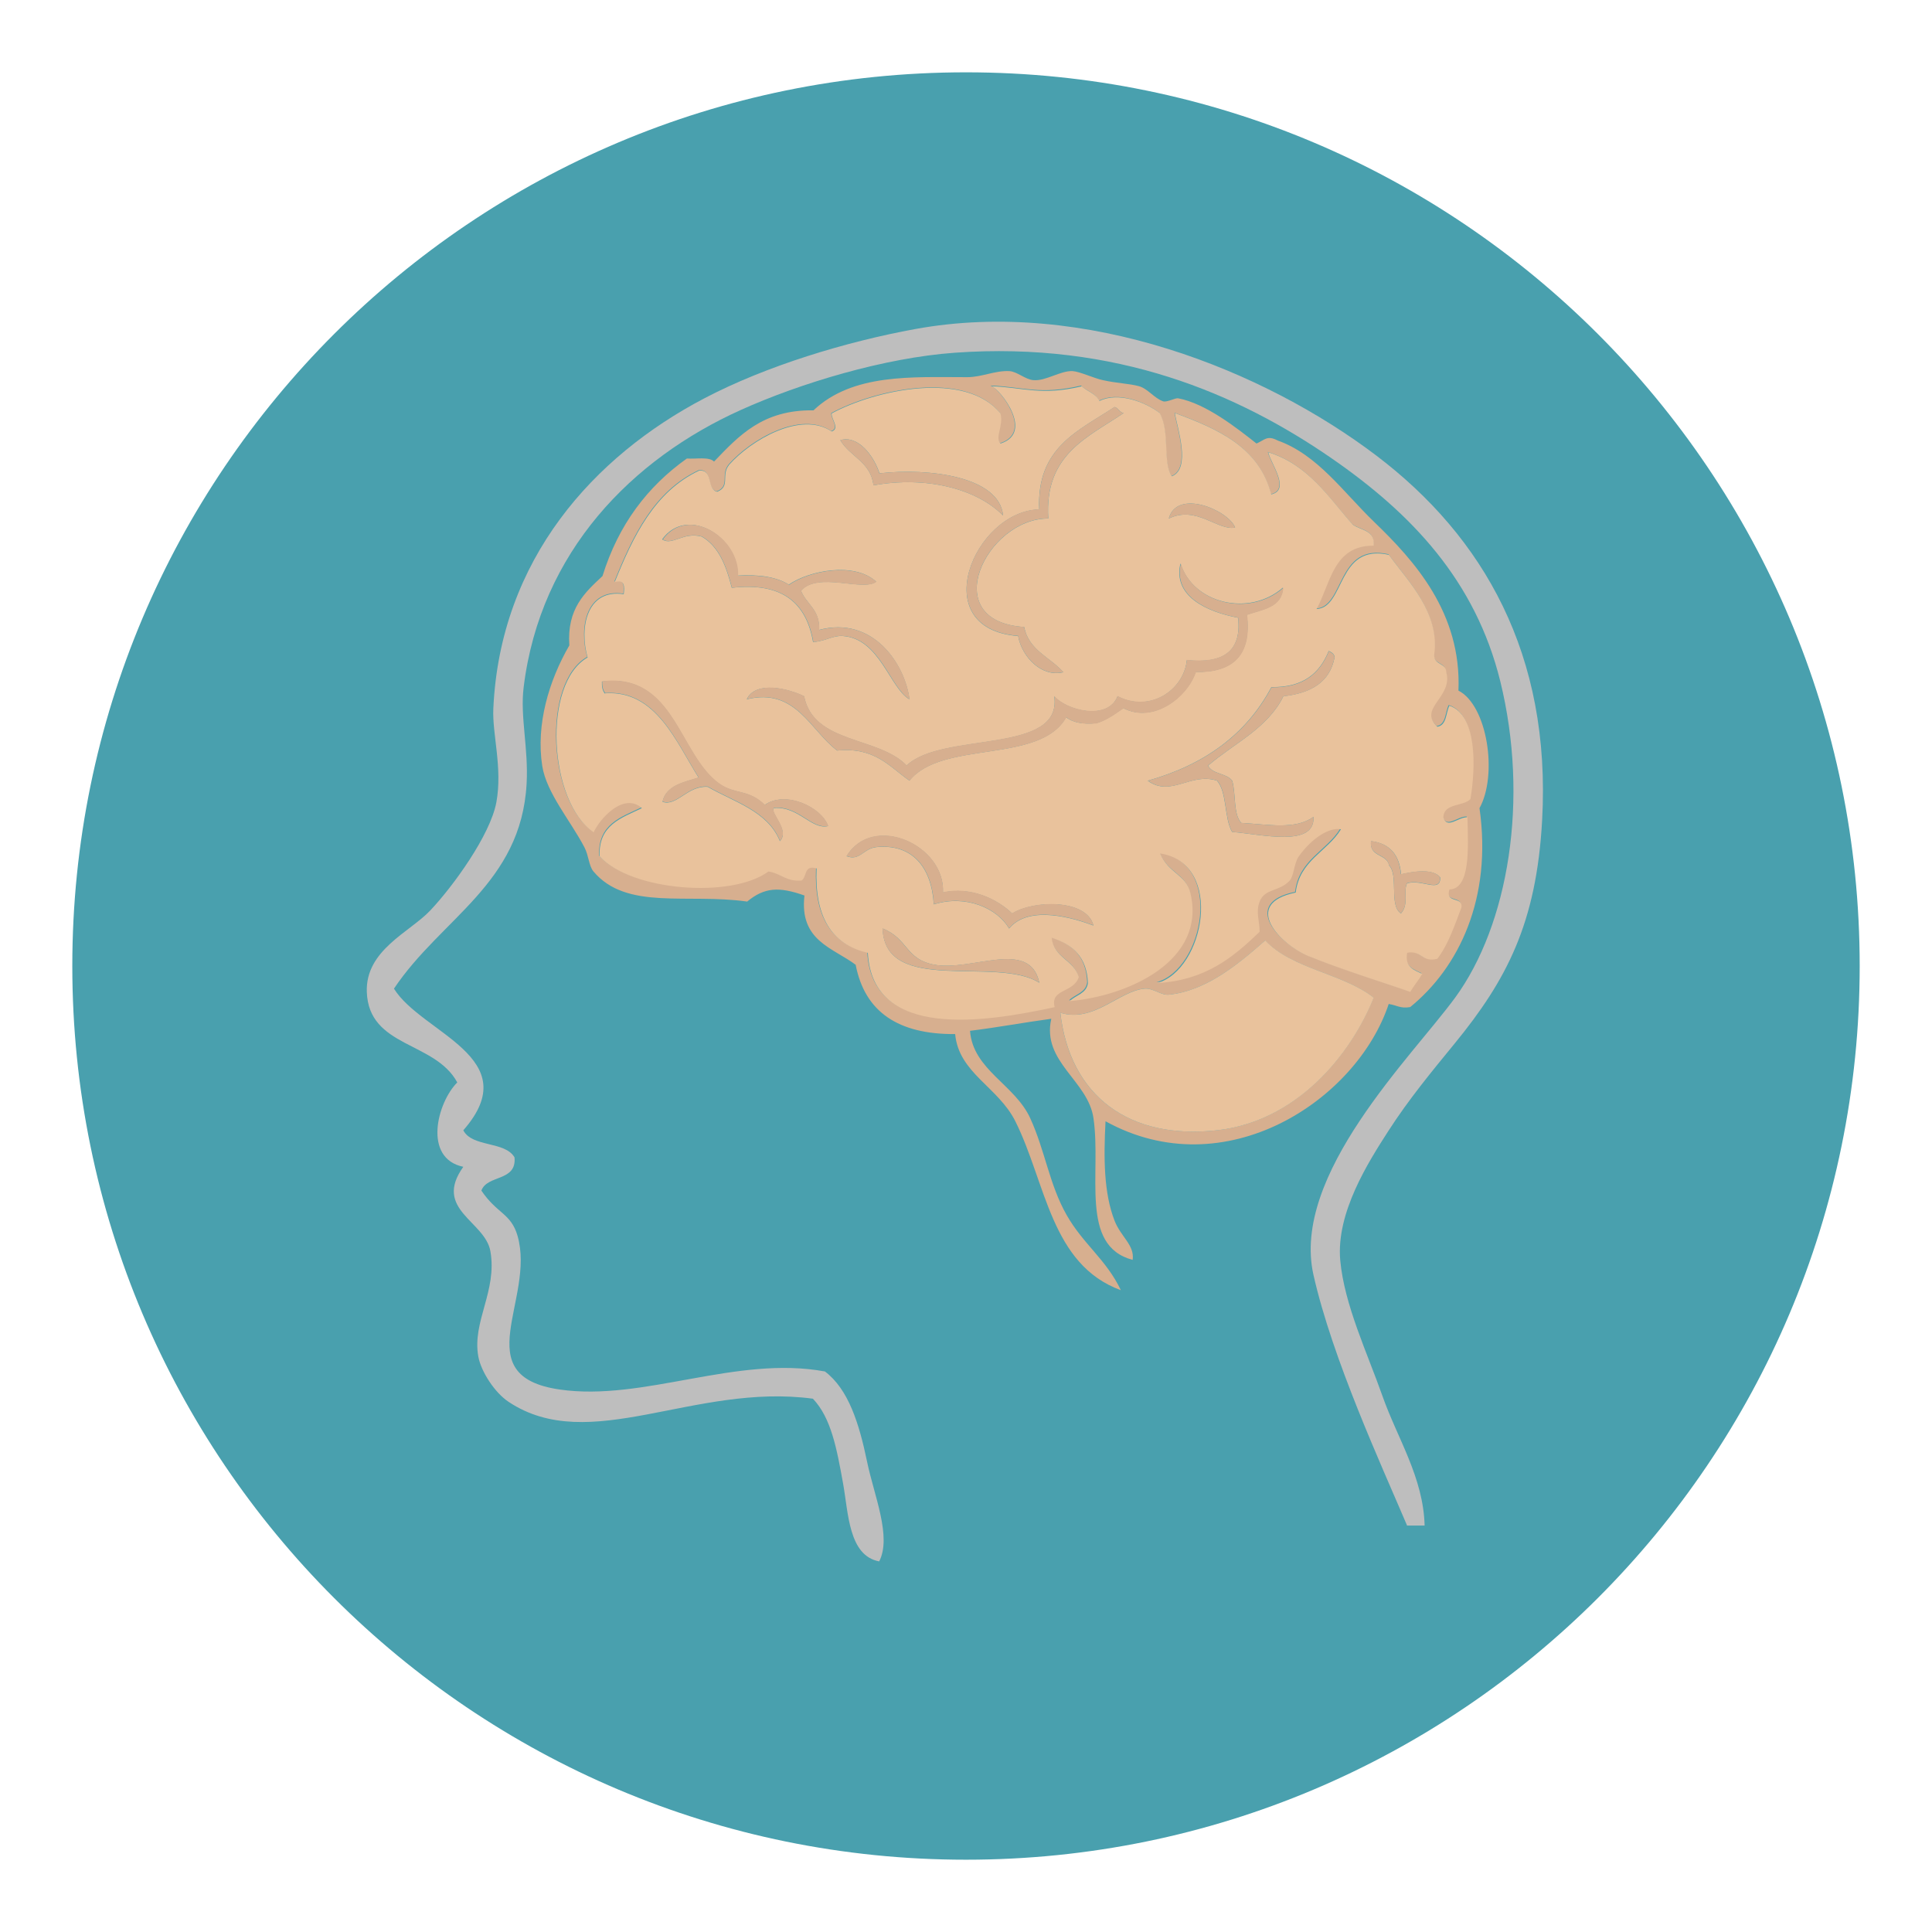
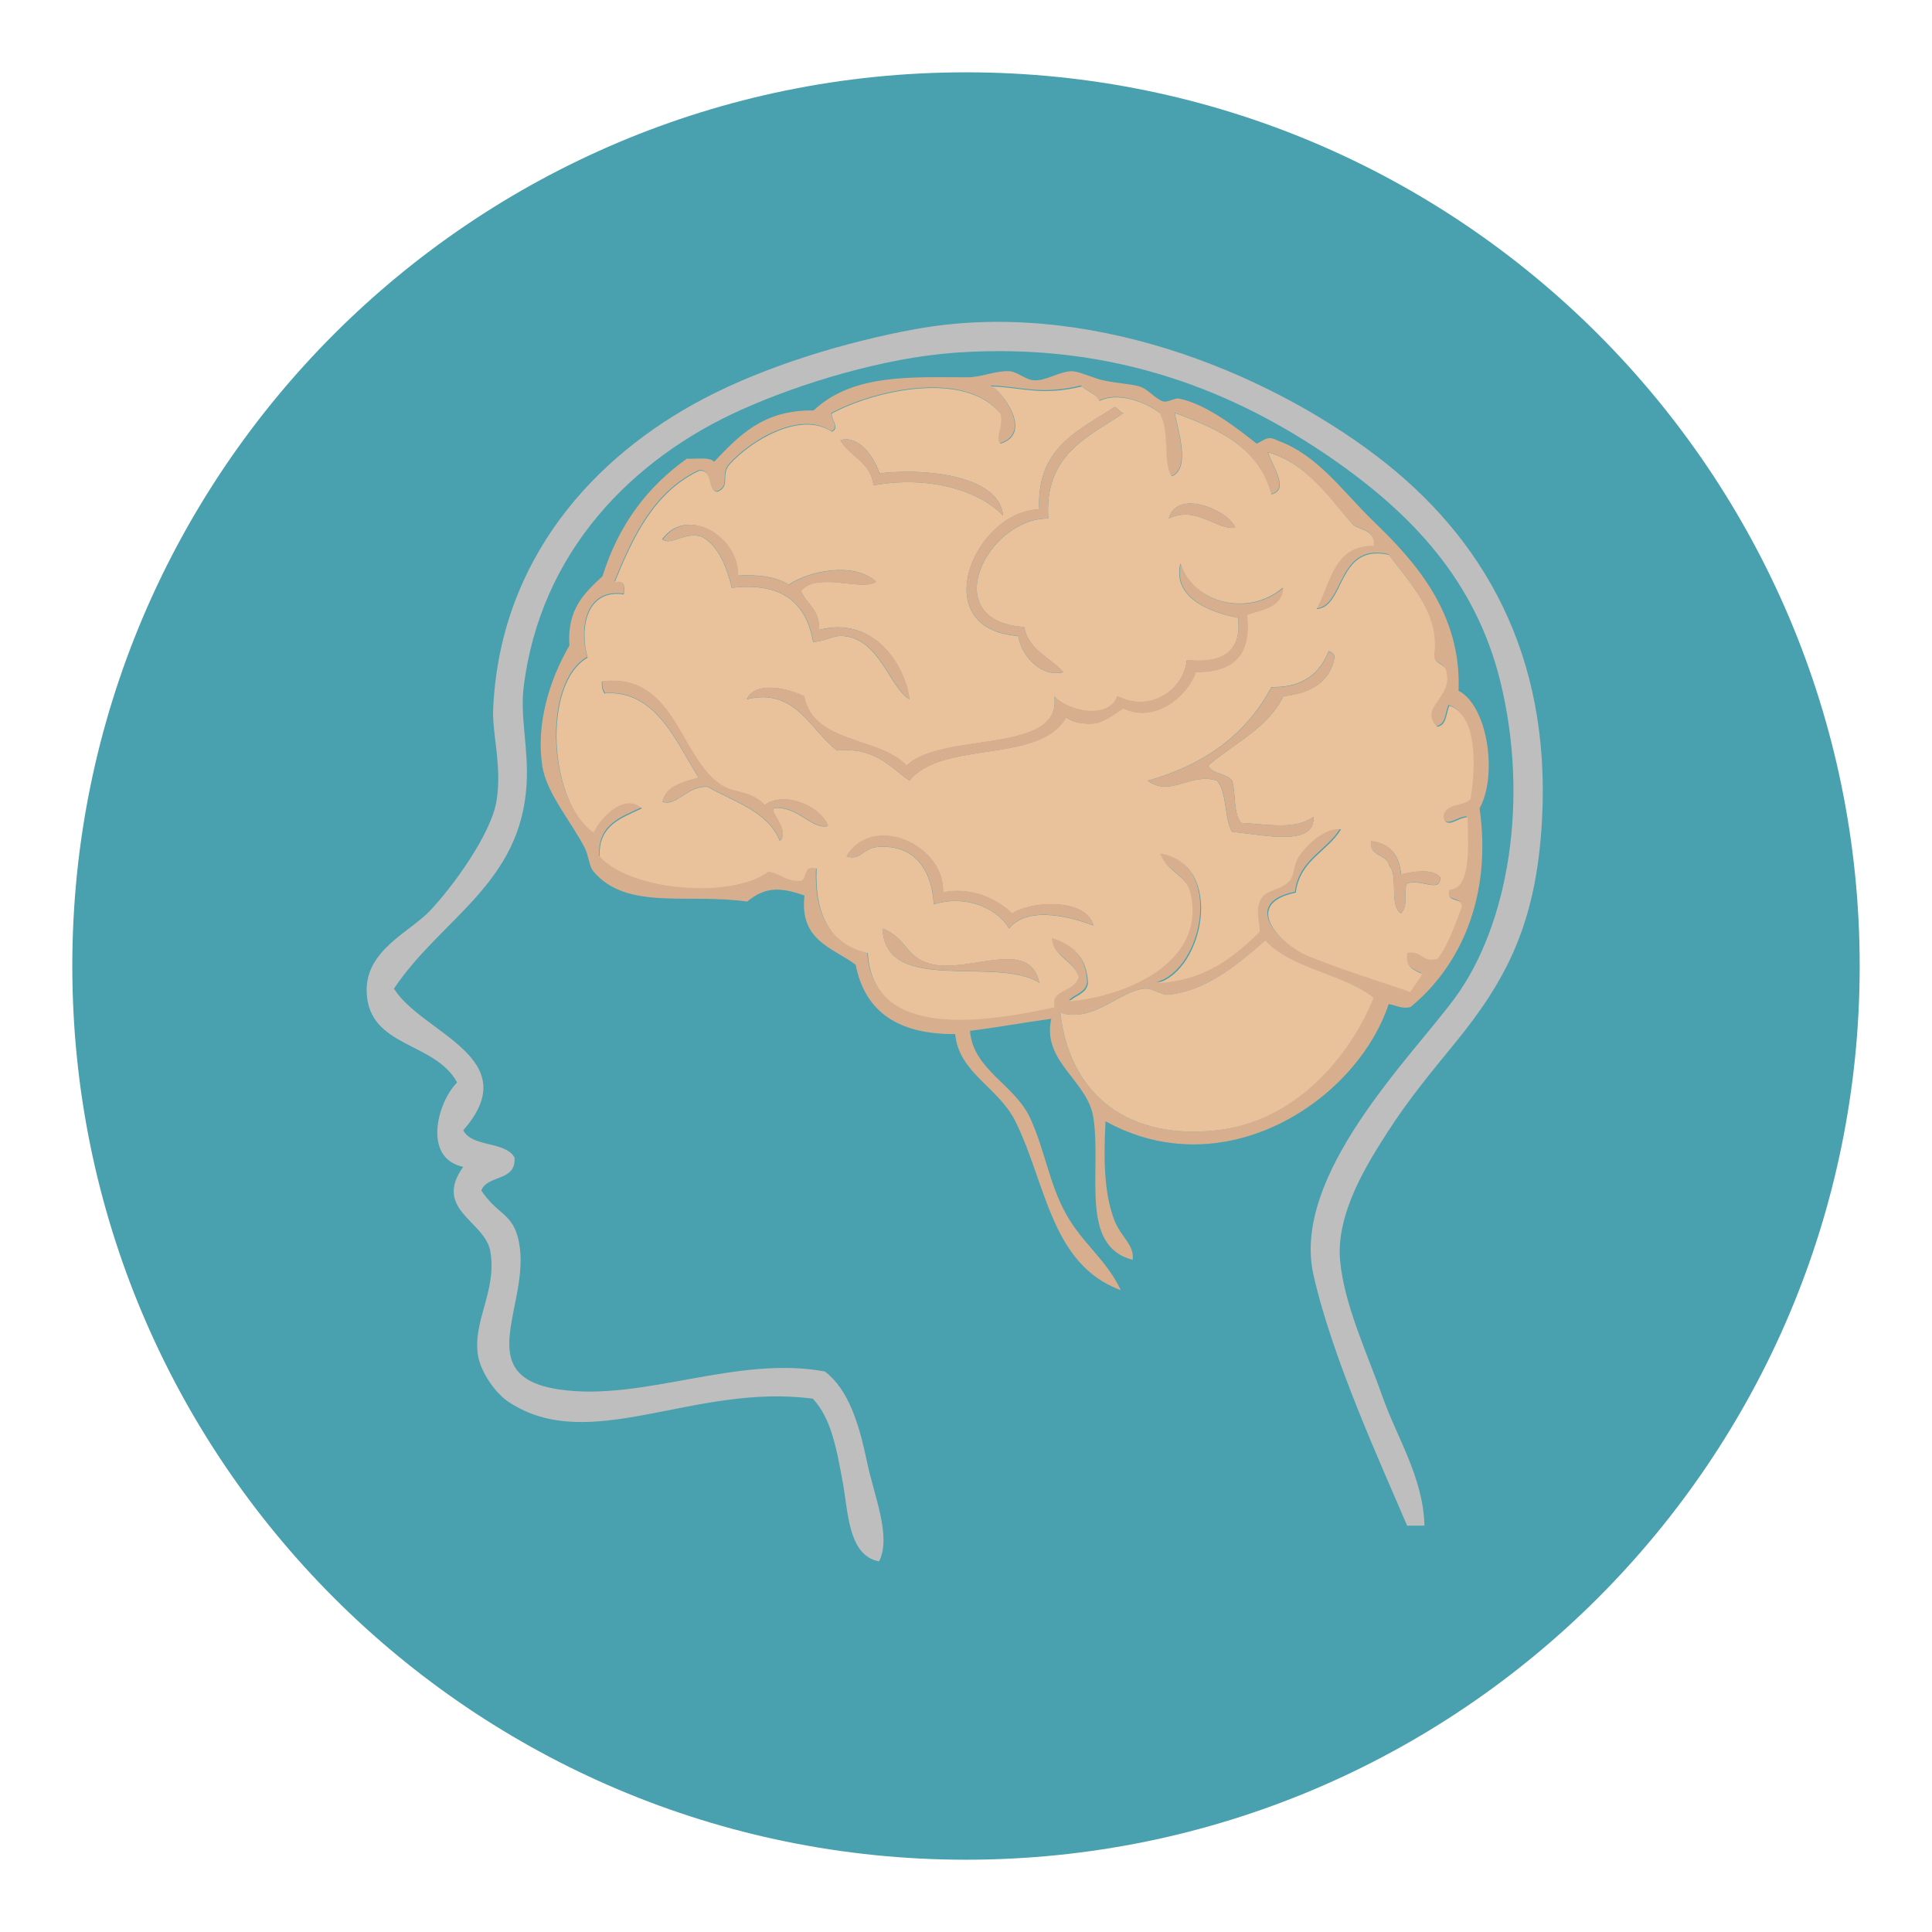
<svg xmlns="http://www.w3.org/2000/svg" width="136.914" height="136.914" viewBox="0 0 136.914 136.914">
  <circle fill="#49A0AE" cx="68.457" cy="68.458" r="63.333" />
-   <path fill-rule="evenodd" clip-rule="evenodd" fill="#D7AF8F" d="M98.42 71.13c-2.27 6.866-11.612 13.007-20.075 8.33-.137 2.603-.127 5.075.64 7.047.446 1.146 1.432 1.732 1.282 2.776-3.787-1-2.204-6.103-2.776-10.038-.38-2.673-3.68-3.99-2.99-7.048-1.94.26-3.8.612-5.76.854.21 2.77 3.19 3.81 4.27 6.2 1.05 2.29 1.35 4.69 2.57 6.84 1.17 2.07 2.82 3.17 3.85 5.34-4.963-1.81-5.3-7.6-7.472-11.96-1.22-2.45-4.014-3.42-4.27-6.19-4.017.03-6.407-1.56-7.05-4.91-1.626-1.22-4-1.693-3.63-4.91-1.793-.632-2.824-.59-4.06.43-4.265-.602-8.546.65-10.892-2.134-.33-.393-.33-1.115-.64-1.71-.984-1.885-2.69-3.852-2.99-5.766-.453-2.914.457-6.02 1.92-8.544-.18-2.603 1.1-3.745 2.35-4.914 1.13-3.644 3.19-6.35 5.98-8.33.67.047 1.57-.142 1.926.216 1.744-1.81 3.43-3.683 7.047-3.63 2.78-2.63 7.004-2.35 10.89-2.35 1.042 0 1.97-.48 2.99-.43.55.03 1.134.6 1.704.64.877.08 1.905-.68 2.78-.64.5.03 1.52.51 2.137.64 1.036.23 1.878.24 2.565.43.636.18 1.085.857 1.71 1.07.26.09.857-.252 1.068-.212 1.97.368 4.2 2.14 5.55 3.204.59-.255.75-.606 1.498-.215 2.838 1.012 4.643 3.654 6.833 5.765 2.842 2.74 6.21 6.437 5.98 11.96 2.05 1.046 2.8 5.963 1.492 8.33.915 6.42-1.484 11.313-4.91 14.096-.69.126-.99-.143-1.494-.21zM70.23 27.347c.584.183 3.068 3.29.64 4.058-.423-.484.228-1.193 0-2.136-2.49-3.07-8.872-1.67-11.96 0-.06.37.602 1.06 0 1.28-2.188-1.48-5.72.61-7.262 2.35-.62.74.12 1.53-.854 1.92-.756-.17-.253-1.6-1.28-1.5-3.144 1.48-4.652 4.6-5.98 7.9.713-.22.7.29.64.85-2.618-.39-3.163 2.36-2.562 4.48-3.235 1.84-2.76 10.24.427 12.384.47-1.03 2.16-2.847 3.41-1.71-1.45.692-3.09 1.18-2.99 3.42 2.22 2.45 9.36 3.002 11.96 1.065.86.13 1.25.734 2.35.64.39-.25.14-1.135 1.06-.855-.15 3.357 1.01 5.39 3.63 5.98.32 6.17 8.31 4.925 13.24 3.845-.34-1.31 1.35-.99 1.71-2.133-.35-1.22-1.778-1.36-1.928-2.776 1.46.46 2.5 1.346 2.563 3.2-.097.76-.866.846-1.283 1.28 4.08-.344 9.72-2.82 8.547-7.684-.315-1.3-1.56-1.38-2.138-2.78 4.57.705 3.15 8.267-.218 9.184 3.44-.186 5.41-1.85 7.26-3.63.016-.73-.29-1.365 0-2.134.36-.954 1.4-.7 2.14-1.497.292-.318.31-1.247.64-1.71.93-1.304 2.17-2.08 2.99-1.92-.97 1.596-2.93 2.195-3.205 4.485-3.934.813-1.027 3.71.854 4.484 2.535 1.04 5.624 1.963 7.26 2.56.26-.45.59-.83.85-1.28-.57-.286-1.25-.46-1.07-1.5 1.048-.19 1.006.706 2.138.428.776-1.004 1.216-2.343 1.71-3.63.127-.84-1.17-.25-.854-1.28 1.493-.04 1.34-2.896 1.28-5.125-.65-.024-1.457.886-1.71 0 .05-1.018 1.39-.747 1.923-1.28.384-2.294.47-5.98-1.493-6.62-.264.52-.18 1.384-.855 1.492-1.393-1.327 1.11-2.065.644-3.847-.01-.7-.91-.51-.85-1.28.402-2.98-1.83-5.134-3.207-7.05-3.697-.83-3.09 3.73-5.13 3.85 1.01-1.84 1.18-4.51 4.057-4.484.11-1.11-.92-1.073-1.495-1.493-1.724-1.973-3.16-4.24-5.98-5.12.157.78 1.62 2.66.216 2.99-.85-3.35-3.77-4.634-6.833-5.768.167 1.034 1.178 3.94-.214 4.483-.667-1-.107-3.13-.86-4.488-1.06-.81-2.97-1.503-4.27-.854-.244-.535-.893-.67-1.28-1.066-2.912.687-4.08.09-6.412-.003zm19.434 39.298c-1.905 1.68-4.18 3.577-6.835 3.844-.55.05-1.13-.48-1.71-.43-1.83.15-3.6 2.44-5.98 1.71.67 5.89 4.87 9.02 11.1 8.33 5.58-.63 9.44-5.25 11.1-9.4-2.19-1.73-5.81-2.03-7.69-4.06z" />
-   <path fill-rule="evenodd" clip-rule="evenodd" fill="#E9C29C" d="M76.636 27.347c.387.396 1.035.53 1.28 1.067 1.303-.648 3.212.043 4.272.854.752 1.354.19 3.487.854 4.485 1.392-.544.38-3.45.214-4.485 3.065 1.134 5.982 2.418 6.834 5.768 1.402-.33-.06-2.21-.214-2.99 2.82.88 4.255 3.148 5.98 5.125.576.42 1.607.39 1.495 1.5-2.87-.02-3.04 2.65-4.05 4.49 2.04-.11 1.43-4.67 5.13-3.84 1.38 1.91 3.61 4.07 3.21 7.05-.06.77.848.58.857 1.28.466 1.79-2.036 2.52-.642 3.85.677-.104.595-.972.858-1.49 1.96.644 1.876 4.33 1.49 6.62-.53.536-1.87.266-1.92 1.283.253.883 1.06-.027 1.71 0 .057 2.23.213 5.08-1.28 5.12-.32 1.03.98.445.853 1.28-.495 1.29-.935 2.628-1.71 3.634-1.13.278-1.09-.62-2.135-.43-.183 1.04.497 1.215 1.068 1.497-.26.45-.59.833-.854 1.28-1.634-.594-4.723-1.52-7.26-2.56-1.88-.77-4.786-3.67-.853-4.484.275-2.29 2.238-2.89 3.205-4.484-.82-.154-2.06.618-2.99 1.925-.33.46-.346 1.39-.64 1.71-.735.8-1.774.545-2.135 1.497-.29.77.015 1.405 0 2.137-1.85 1.78-3.82 3.44-7.26 3.63 3.36-.92 4.782-8.48.212-9.186.58 1.4 1.823 1.48 2.138 2.775 1.178 4.87-4.463 7.34-8.542 7.69.42-.44 1.19-.52 1.285-1.28-.068-1.86-1.108-2.745-2.567-3.207.15 1.42 1.576 1.558 1.922 2.78-.36 1.14-2.047.82-1.71 2.133-4.935 1.08-12.922 2.323-13.24-3.847-2.614-.59-3.78-2.623-3.63-5.98-.92-.28-.676.607-1.067.855-1.09.096-1.48-.51-2.35-.64-2.6 1.936-9.733 1.384-11.96-1.07-.1-2.235 1.55-2.724 2.99-3.416-1.253-1.14-2.94.677-3.416 1.71-3.187-2.146-3.66-10.55-.427-12.39-.6-2.123-.057-4.876 2.56-4.485.06-.56.074-1.07-.64-.855 1.33-3.3 2.838-6.415 5.98-7.9 1.03-.1.53 1.326 1.28 1.496.98-.39.24-1.177.86-1.923 1.543-1.732 5.073-3.825 7.26-2.35.605-.215-.06-.905 0-1.28 3.09-1.67 9.47-3.064 11.96 0 .23.94-.42 1.65 0 2.136 2.43-.77-.053-3.88-.64-4.06 2.34.09 3.51.69 6.416 0zm-2.99 8.757c-4.605.117-8.1 8.463-1.494 8.97.277 1.53 1.71 2.946 3.203 2.563-.935-1.06-2.45-1.538-2.777-3.203-6.25-.406-2.654-7.708 1.71-7.688-.29-4.56 2.802-5.742 5.34-7.476-.306-.05-.362-.352-.642-.427-2.524 1.677-5.548 2.852-5.34 7.26zM59.55 31.19c.678 1.175 2.168 1.536 2.35 3.205 3.745-.686 7.336.252 9.184 2.137-.27-2.777-5.27-3.384-8.757-2.99-.392-1.212-1.498-2.727-2.777-2.35zm23.28 5.555c1.962-.955 3.482.894 4.698.64-.475-1.224-4.113-2.782-4.7-.64zM46.947 38.24c.706.44 1.48-.568 2.777-.214 1.223.7 1.744 2.1 2.135 3.63 3.62-.42 5.29 1.115 5.76 3.846.98-.083 1.37-.485 2.13-.428 2.6.2 3.31 3.692 4.7 4.485-.32-2.49-2.58-5.94-6.41-4.92.08-1.44-.9-1.81-1.28-2.78 1.19-1.38 4.4.08 5.33-.64-1.535-1.41-4.72-.8-6.19.21-.874-.55-2.123-.73-3.63-.64.11-2.69-3.56-5.02-5.343-2.57zm40.793 5.552c.266 2.472-1.168 3.245-3.63 2.99-.227 2.18-2.668 3.744-4.912 2.563-.67 1.754-3.62 1.025-4.484 0 .595 4.172-7.94 2.48-10.465 4.912-1.99-2.075-6.6-1.52-7.27-4.912-1.02-.51-3.42-1.154-4.06.214 3.47-.86 4.52 2.23 6.41 3.63 2.68-.26 3.69 1.14 5.12 2.13 2.3-2.89 9.23-1.16 11.1-4.49.48.37 1.19.51 2.133.42.766-.23 1.322-.67 1.92-1.07 2.123 1.096 4.52-.764 5.125-2.56 2.594.033 3.976-1.15 3.63-4.06 1.11-.38 2.475-.514 2.562-1.92-2.396 2.102-6.388 1.13-7.264-1.71-.565 2.367 1.952 3.442 4.06 3.843zm2.35 4.914c-1.778 3.346-4.753 5.497-8.755 6.62 1.648 1.196 3.04-.618 4.912 0 .725.84.493 2.64 1.067 3.63 2.128.172 5.88 1.113 5.767-1.066-1.28.93-3.19.534-5.12.426-.58-.63-.36-2.062-.64-2.99-.39-.538-1.4-.447-1.71-1.067 1.84-1.59 4.21-2.63 5.34-4.92 1.92-.22 3.3-.97 3.63-2.78-.04-.24-.23-.34-.42-.43-.63 1.57-1.8 2.6-4.06 2.56zm-47.198.425c3.61-.23 5.037 3.49 6.62 5.98-1.09.34-2.296.56-2.563 1.71 1 .36 1.77-1.16 3.2-1.06 1.9 1.09 4.26 1.72 5.12 3.85.73-.77-.75-2.01-.43-2.35 1.75-.14 2.67 1.56 3.84 1.28-.46-1.34-3.03-2.54-4.49-1.49-1.147-1.13-2.11-.73-3.204-1.49-2.89-2.028-3.178-7.894-8.33-7.26-.018.37.047.663.213.852zm17.086 11.54c.966.37 1.18-.54 2.135-.64 2.49-.24 3.902 1.37 4.06 4.06 2.288-.72 4.507.28 5.338 1.71 1.44-1.74 4.71-.69 5.98-.21-.49-1.9-4.26-1.8-5.76-.85-1.11-1.06-2.95-1.91-4.91-1.49.16-3.374-4.97-5.65-6.83-2.56zm38.443.64c.72.71-.01 2.87.86 3.42.59-.66.14-1.54.43-2.13 1.04-.33 2.4.72 2.35-.43-.55-.65-1.92-.4-2.77-.21-.12-1.37-.79-2.19-2.13-2.35-.135 1.14 1.12.88 1.28 1.71zm-24.77 8.33c-.67-3.16-4.78-.76-7.47-1.28-2.03-.39-1.81-1.83-3.63-2.56.16 4.77 8.11 1.91 11.11 3.85z" />
-   <path fill-rule="evenodd" clip-rule="evenodd" fill="#D7AF8F" d="M78.985 28.842c.28.075.336.376.64.427-2.536 1.73-5.628 2.91-5.34 7.47-4.362-.02-7.96 7.28-1.708 7.69.328 1.66 1.843 2.14 2.777 3.2-1.492.38-2.926-1.03-3.203-2.57-6.6-.51-3.11-8.85 1.5-8.97-.2-4.41 2.82-5.58 5.34-7.26zm-16.66 4.7c3.487-.394 8.486.213 8.758 2.99-1.848-1.885-5.438-2.822-9.184-2.137-.19-1.67-1.68-2.03-2.35-3.204 1.28-.37 2.38 1.14 2.77 2.36zm25.203 3.843c-1.216.253-2.736-1.596-4.7-.64.587-2.142 4.225-.584 4.7.64zm-35.24 3.417c1.51-.085 2.758.09 3.63.64 1.472-1.013 4.656-1.618 6.194-.212-.936.723-4.142-.733-5.34.64.383.97 1.37 1.338 1.282 2.776 3.827-1.02 6.095 2.426 6.407 4.913-1.38-.8-2.09-4.29-4.69-4.49-.76-.06-1.15.34-2.13.43-.47-2.73-2.14-4.27-5.77-3.85-.39-1.53-.91-2.93-2.13-3.63-1.293-.36-2.07.65-2.773.21 1.78-2.46 5.456-.13 5.34 2.56zm31.396-.854c.876 2.84 4.868 3.812 7.262 1.71-.088 1.406-1.452 1.538-2.563 1.92.347 2.91-1.035 4.093-3.63 4.06-.606 1.797-3.003 3.656-5.126 2.562-.598.4-1.154.84-1.922 1.067-.943.09-1.65-.058-2.137-.427-1.872 3.324-8.8 1.594-11.105 4.485-1.433-.988-2.445-2.396-5.126-2.136-1.89-1.4-2.935-4.5-6.407-3.64.646-1.37 3.038-.73 4.06-.22.667 3.39 5.276 2.83 7.26 4.91 2.524-2.438 11.06-.74 10.466-4.918.863 1.027 3.813 1.756 4.484 0 2.244 1.184 4.686-.38 4.912-2.56 2.462.254 3.896-.52 3.63-2.99-2.107-.4-4.624-1.476-4.058-3.844zM94.15 46.14c.188.096.38.19.425.43-.328 1.807-1.71 2.56-3.63 2.775-1.128 2.29-3.503 3.33-5.34 4.912.306.62 1.32.53 1.71 1.068.28.928.062 2.358.64 2.99 1.93.107 3.837.504 5.126-.427.12 2.18-3.63 1.238-5.76 1.067-.57-.992-.34-2.79-1.06-3.63-1.87-.62-3.26 1.195-4.91 0 4.01-1.124 6.98-3.275 8.76-6.62 2.258.046 3.427-.99 4.06-2.564zm-51.473 2.138c5.153-.632 5.44 5.233 8.33 7.26 1.093.77 2.057.364 3.203 1.496 1.456-1.05 4.027.156 4.485 1.495-1.175.27-2.097-1.43-3.845-1.29-.314.33 1.158 1.57.428 2.35-.863-2.13-3.22-2.76-5.126-3.85-1.43-.1-2.204 1.43-3.204 1.06.268-1.158 1.475-1.375 2.563-1.71-1.58-2.494-3.01-6.218-6.62-5.98-.16-.19-.23-.48-.21-.854zm24.135 14.95c1.958-.422 3.804.43 4.912 1.494 1.504-.946 5.268-1.045 5.767.855-1.27-.48-4.54-1.534-5.98.213-.83-1.43-3.05-2.427-5.33-1.708-.15-2.688-1.57-4.3-4.06-4.06-.95.095-1.17 1.014-2.13.643 1.86-3.09 6.99-.813 6.84 2.563zm30.328-3.63c1.338.155 2.016.972 2.135 2.35.86-.195 2.222-.437 2.776.212.05 1.146-1.31.092-2.34.428-.29.597.16 1.468-.43 2.135-.87-.55-.14-2.71-.85-3.417-.16-.837-1.41-.575-1.28-1.71zm-34.6 6.192c1.813.732 1.598 2.17 3.63 2.564 2.69.52 6.8-1.882 7.476 1.28-3.003-1.933-10.946.92-11.106-3.843z" />
+   <path fill-rule="evenodd" clip-rule="evenodd" fill="#D7AF8F" d="M98.42 71.13c-2.27 6.866-11.612 13.007-20.075 8.33-.137 2.603-.127 5.075.64 7.047.446 1.146 1.432 1.732 1.282 2.776-3.787-1-2.204-6.103-2.776-10.038-.38-2.673-3.68-3.99-2.99-7.048-1.94.26-3.8.612-5.76.854.21 2.77 3.19 3.81 4.27 6.2 1.05 2.29 1.35 4.69 2.57 6.84 1.17 2.07 2.82 3.17 3.85 5.34-4.96-1.81-5.3-7.6-7.47-11.96-1.22-2.45-4.01-3.42-4.27-6.19-4.01.03-6.4-1.56-7.05-4.91-1.62-1.22-4-1.69-3.63-4.91-1.79-.63-2.82-.59-4.06.43-4.26-.6-8.54.65-10.89-2.13-.33-.39-.33-1.11-.64-1.71-.98-1.88-2.69-3.85-2.99-5.762-.45-2.913.46-6.02 1.92-8.543-.18-2.603 1.1-3.745 2.35-4.914 1.13-3.644 3.19-6.35 5.98-8.33.67.047 1.57-.142 1.93.216 1.744-1.81 3.43-3.682 7.047-3.63 2.78-2.63 7.005-2.35 10.89-2.35 1.043 0 1.97-.48 2.99-.43.55.03 1.135.6 1.705.64.877.08 1.905-.68 2.78-.64.5.03 1.52.51 2.137.64 1.036.23 1.88.24 2.565.43.637.18 1.086.858 1.71 1.07.26.09.858-.25 1.07-.21 1.97.367 4.2 2.14 5.55 3.203.59-.255.75-.606 1.497-.215 2.836 1.01 4.64 3.654 6.83 5.765 2.84 2.74 6.21 6.436 5.98 11.96 2.05 1.045 2.8 5.962 1.49 8.33.916 6.42-1.483 11.312-4.91 14.095-.69.127-.99-.142-1.493-.21zM70.23 27.347c.584.183 3.068 3.29.64 4.058-.423-.484.228-1.193 0-2.136-2.49-3.07-8.872-1.67-11.96 0-.06.37.602 1.06 0 1.28-2.188-1.48-5.72.61-7.262 2.35-.62.74.12 1.53-.854 1.92-.756-.17-.253-1.6-1.28-1.5-3.144 1.48-4.652 4.6-5.98 7.9.713-.22.7.29.64.85-2.618-.39-3.163 2.36-2.562 4.48-3.235 1.84-2.76 10.24.427 12.38.47-1.03 2.16-2.85 3.41-1.71-1.45.69-3.09 1.18-2.99 3.42 2.22 2.45 9.36 3 11.96 1.06.86.13 1.25.735 2.35.64.39-.25.14-1.134 1.06-.854-.15 3.357 1.01 5.39 3.63 5.98.32 6.17 8.31 4.925 13.24 3.845-.34-1.31 1.35-.99 1.71-2.132-.35-1.22-1.78-1.36-1.93-2.777 1.46.46 2.5 1.346 2.56 3.2-.1.76-.87.846-1.286 1.28 4.08-.344 9.72-2.82 8.547-7.684-.314-1.3-1.56-1.38-2.137-2.78 4.57.705 3.15 8.267-.22 9.184 3.44-.187 5.41-1.85 7.26-3.63.017-.73-.29-1.366 0-2.135.36-.953 1.4-.7 2.14-1.496.293-.318.31-1.247.64-1.71.93-1.304 2.17-2.08 2.99-1.92-.97 1.596-2.93 2.195-3.204 4.485-3.934.81-1.027 3.71.854 4.482 2.537 1.04 5.626 1.963 7.26 2.56.26-.45.59-.83.85-1.28-.57-.286-1.25-.46-1.07-1.5 1.05-.19 1.008.706 2.14.428.776-1 1.216-2.34 1.71-3.63.127-.84-1.17-.25-.854-1.28 1.495-.04 1.34-2.893 1.28-5.122-.65-.024-1.455.886-1.71 0 .05-1.018 1.39-.747 1.925-1.28.382-2.294.47-5.98-1.495-6.62-.264.52-.18 1.384-.855 1.492-1.392-1.33 1.11-2.067.645-3.85-.01-.7-.91-.51-.85-1.28.404-2.98-1.83-5.133-3.205-7.05-3.697-.83-3.09 3.73-5.13 3.85 1.01-1.84 1.18-4.51 4.057-4.483.11-1.11-.92-1.072-1.494-1.492-1.725-1.972-3.16-4.24-5.98-5.12.156.78 1.62 2.66.215 2.99-.85-3.35-3.77-4.633-6.832-5.767.17 1.034 1.18 3.94-.21 4.483-.667-1-.107-3.13-.86-4.488-1.06-.81-2.97-1.503-4.27-.854-.244-.535-.893-.67-1.28-1.066-2.912.687-4.08.09-6.412-.003zm19.434 39.298c-1.905 1.68-4.18 3.577-6.835 3.844-.55.05-1.13-.48-1.71-.43-1.83.15-3.6 2.44-5.98 1.71.67 5.89 4.87 9.02 11.1 8.33 5.58-.63 9.44-5.25 11.1-9.4-2.19-1.73-5.81-2.03-7.69-4.06z" />
+   <path fill-rule="evenodd" clip-rule="evenodd" fill="#E9C29C" d="M76.636 27.347c.387.396 1.035.53 1.28 1.067 1.303-.648 3.212.043 4.272.854.752 1.354.19 3.487.854 4.485 1.392-.544.38-3.45.214-4.485 3.065 1.134 5.982 2.418 6.834 5.768 1.402-.33-.06-2.21-.214-2.99 2.82.88 4.255 3.148 5.98 5.125.576.42 1.607.39 1.495 1.5-2.87-.02-3.04 2.65-4.05 4.49 2.04-.11 1.43-4.67 5.13-3.84 1.38 1.91 3.61 4.07 3.21 7.05-.06.77.85.58.86 1.28.47 1.79-2.03 2.52-.64 3.85.68-.1.598-.97.86-1.49 1.96.65 1.877 4.33 1.49 6.62-.53.54-1.87.27-1.92 1.29.254.884 1.06-.026 1.71 0 .058 2.23.214 5.08-1.28 5.12-.32 1.03.98.446.854 1.28-.495 1.29-.935 2.63-1.71 3.635-1.13.278-1.09-.62-2.135-.43-.184 1.04.496 1.215 1.067 1.497-.26.45-.59.833-.853 1.28-1.636-.594-4.725-1.52-7.26-2.56-1.88-.77-4.788-3.67-.855-4.484.274-2.29 2.237-2.89 3.204-4.483-.82-.156-2.06.616-2.99 1.923-.33.46-.346 1.39-.64 1.71-.735.8-1.774.545-2.135 1.497-.29.77.014 1.405 0 2.137-1.85 1.78-3.82 3.44-7.26 3.63 3.36-.92 4.78-8.48.21-9.188.58 1.4 1.823 1.48 2.138 2.778 1.178 4.87-4.463 7.34-8.542 7.69.42-.44 1.19-.52 1.286-1.28-.07-1.86-1.11-2.744-2.57-3.206.15 1.42 1.578 1.558 1.92 2.78-.36 1.14-2.043.82-1.71 2.133-4.93 1.08-12.92 2.323-13.24-3.847-2.61-.59-3.78-2.62-3.63-5.98-.92-.28-.672.61-1.063.858-1.09.098-1.48-.51-2.35-.64-2.6 1.938-9.734 1.386-11.96-1.07-.1-2.233 1.55-2.722 2.99-3.414-1.254-1.14-2.94.678-3.417 1.71-3.187-2.145-3.66-10.55-.427-12.39-.6-2.122-.056-4.875 2.56-4.484.06-.56.075-1.07-.64-.857 1.33-3.3 2.84-6.415 5.98-7.9 1.03-.1.53 1.326 1.28 1.496.98-.39.24-1.18.86-1.924 1.544-1.732 5.074-3.825 7.26-2.35.606-.215-.06-.905 0-1.28 3.09-1.67 9.47-3.064 11.96 0 .23.94-.42 1.65 0 2.136 2.43-.77-.052-3.88-.64-4.06 2.34.09 3.51.69 6.417 0zm-2.99 8.757c-4.605.117-8.1 8.463-1.494 8.97.277 1.53 1.71 2.946 3.203 2.563-.935-1.06-2.45-1.538-2.777-3.203-6.25-.406-2.654-7.708 1.71-7.688-.29-4.56 2.802-5.742 5.34-7.476-.306-.05-.362-.352-.642-.427-2.524 1.677-5.548 2.852-5.34 7.26zM59.55 31.19c.678 1.175 2.168 1.536 2.35 3.205 3.745-.686 7.336.252 9.184 2.137-.27-2.777-5.27-3.384-8.757-2.99-.392-1.212-1.498-2.727-2.777-2.35zm23.28 5.555c1.962-.955 3.482.894 4.698.64-.475-1.224-4.113-2.782-4.7-.64zM46.947 38.24c.706.44 1.48-.568 2.777-.214 1.223.7 1.744 2.1 2.135 3.63 3.62-.42 5.29 1.115 5.76 3.846.98-.083 1.37-.485 2.13-.428 2.6.2 3.31 3.692 4.7 4.485-.32-2.49-2.58-5.94-6.41-4.92.08-1.44-.9-1.81-1.28-2.78 1.19-1.38 4.4.08 5.33-.64-1.54-1.41-4.72-.8-6.19.21-.88-.55-2.13-.73-3.63-.64.11-2.69-3.56-5.02-5.35-2.57zm40.793 5.552c.266 2.472-1.168 3.245-3.63 2.99-.227 2.18-2.668 3.744-4.912 2.563-.67 1.754-3.62 1.025-4.484 0 .595 4.172-7.94 2.48-10.465 4.912-1.99-2.075-6.6-1.52-7.27-4.912-1.02-.51-3.42-1.154-4.06.214 3.47-.86 4.52 2.23 6.41 3.63 2.68-.26 3.69 1.14 5.12 2.13 2.3-2.89 9.23-1.16 11.1-4.49.48.37 1.19.51 2.13.42.76-.23 1.32-.67 1.92-1.07 2.12 1.09 4.52-.77 5.12-2.56 2.594.03 3.976-1.15 3.63-4.06 1.11-.38 2.475-.52 2.562-1.92-2.397 2.1-6.39 1.13-7.265-1.71-.565 2.36 1.952 3.44 4.06 3.84zm2.35 4.914c-1.778 3.346-4.753 5.497-8.755 6.62 1.648 1.196 3.04-.618 4.912 0 .725.84.493 2.64 1.067 3.63 2.128.172 5.88 1.113 5.767-1.066-1.28.93-3.19.534-5.12.426-.58-.63-.36-2.062-.64-2.99-.39-.538-1.4-.447-1.71-1.067 1.84-1.59 4.21-2.63 5.34-4.92 1.92-.22 3.3-.97 3.63-2.78-.04-.24-.23-.34-.42-.43-.63 1.57-1.8 2.6-4.06 2.56zm-47.198.425c3.61-.23 5.037 3.49 6.62 5.98-1.09.34-2.296.56-2.563 1.71 1 .36 1.77-1.16 3.2-1.06 1.9 1.09 4.26 1.72 5.12 3.85.73-.77-.75-2.01-.43-2.35 1.75-.14 2.67 1.56 3.84 1.28-.46-1.34-3.03-2.54-4.49-1.49-1.15-1.13-2.11-.73-3.21-1.49-2.89-2.02-3.18-7.89-8.33-7.26-.02.37.045.67.21.86zm17.086 11.54c.966.37 1.18-.54 2.135-.64 2.49-.24 3.902 1.37 4.06 4.06 2.288-.72 4.507.28 5.338 1.71 1.44-1.74 4.71-.69 5.98-.21-.49-1.9-4.26-1.8-5.76-.85-1.11-1.06-2.95-1.91-4.91-1.49.16-3.37-4.97-5.65-6.83-2.56zm38.443.64c.72.71-.01 2.87.86 3.42.59-.66.14-1.54.43-2.13 1.04-.33 2.4.72 2.35-.43-.55-.65-1.92-.4-2.77-.21-.12-1.37-.79-2.19-2.13-2.35-.13 1.14 1.12.88 1.28 1.71zm-24.77 8.33c-.67-3.16-4.78-.76-7.47-1.28-2.03-.39-1.81-1.83-3.63-2.56.16 4.77 8.11 1.91 11.11 3.85z" />
+   <path fill-rule="evenodd" clip-rule="evenodd" fill="#D7AF8F" d="M78.985 28.842c.28.075.336.376.64.427-2.536 1.73-5.628 2.91-5.34 7.47-4.362-.02-7.96 7.28-1.708 7.69.328 1.66 1.843 2.14 2.777 3.2-1.492.38-2.926-1.03-3.203-2.57-6.6-.51-3.11-8.85 1.5-8.97-.2-4.41 2.82-5.58 5.34-7.26zm-16.66 4.7c3.487-.394 8.486.213 8.758 2.99-1.848-1.885-5.438-2.822-9.184-2.137-.19-1.67-1.68-2.03-2.35-3.204 1.28-.37 2.38 1.14 2.77 2.36zm25.203 3.843c-1.216.253-2.736-1.596-4.7-.64.587-2.142 4.225-.584 4.7.64zm-35.24 3.417c1.51-.085 2.758.09 3.63.64 1.472-1.013 4.656-1.618 6.194-.212-.936.723-4.142-.733-5.34.64.383.97 1.37 1.338 1.282 2.776 3.827-1.02 6.095 2.426 6.407 4.913-1.38-.8-2.09-4.29-4.69-4.49-.76-.06-1.15.34-2.13.43-.47-2.73-2.14-4.27-5.77-3.85-.39-1.53-.91-2.93-2.13-3.63-1.29-.36-2.07.65-2.77.21 1.78-2.46 5.46-.13 5.34 2.56zm31.396-.854c.876 2.84 4.868 3.812 7.262 1.71-.088 1.406-1.452 1.538-2.563 1.92.347 2.91-1.035 4.093-3.63 4.06-.606 1.797-3.003 3.656-5.126 2.562-.598.4-1.154.84-1.922 1.067-.943.09-1.65-.058-2.137-.427-1.872 3.324-8.8 1.594-11.105 4.485-1.433-.988-2.445-2.396-5.126-2.136-1.89-1.4-2.935-4.5-6.407-3.64.646-1.37 3.038-.73 4.06-.22.667 3.39 5.276 2.83 7.26 4.91 2.524-2.44 11.06-.74 10.466-4.92.863 1.02 3.813 1.75 4.484 0 2.244 1.18 4.686-.38 4.912-2.56 2.462.25 3.896-.52 3.63-2.99-2.107-.4-4.624-1.48-4.058-3.85zM94.15 46.14c.188.096.38.19.425.43-.328 1.807-1.71 2.56-3.63 2.775-1.128 2.29-3.503 3.33-5.34 4.912.306.62 1.32.53 1.71 1.068.28.928.062 2.358.64 2.99 1.93.107 3.837.504 5.126-.427.12 2.18-3.63 1.238-5.76 1.067-.57-.992-.34-2.79-1.06-3.63-1.87-.62-3.26 1.195-4.91 0 4.01-1.124 6.98-3.275 8.76-6.62 2.26.046 3.43-.99 4.06-2.564zm-51.473 2.138c5.153-.632 5.44 5.233 8.33 7.26 1.093.77 2.057.364 3.203 1.496 1.456-1.05 4.027.156 4.485 1.495-1.175.27-2.097-1.43-3.845-1.29-.314.33 1.158 1.57.428 2.35-.863-2.13-3.22-2.76-5.126-3.85-1.43-.1-2.204 1.43-3.204 1.06.268-1.16 1.475-1.38 2.563-1.71-1.58-2.5-3.01-6.22-6.62-5.98-.16-.19-.23-.48-.21-.86zm24.135 14.95c1.958-.422 3.804.43 4.912 1.494 1.504-.946 5.268-1.045 5.767.855-1.27-.48-4.54-1.534-5.98.213-.83-1.43-3.05-2.427-5.33-1.708-.15-2.688-1.57-4.3-4.06-4.06-.95.095-1.17 1.014-2.13.643 1.86-3.09 6.99-.813 6.84 2.563zm30.328-3.63c1.338.155 2.016.972 2.135 2.35.86-.195 2.222-.437 2.776.212.05 1.146-1.31.092-2.34.428-.29.597.16 1.468-.43 2.135-.87-.55-.14-2.71-.85-3.417-.16-.837-1.41-.575-1.28-1.71zm-34.6 6.192c1.813.732 1.598 2.17 3.63 2.564 2.69.52 6.8-1.882 7.476 1.28-3.003-1.933-10.946.92-11.106-3.843z" />
  <path fill-rule="evenodd" clip-rule="evenodd" fill="#E9C29C" d="M97.353 70.703c-1.666 4.152-5.523 8.772-11.105 9.397-6.238.697-10.433-2.438-11.106-8.33 2.387.73 4.154-1.553 5.98-1.708.585-.05 1.16.482 1.708.427 2.656-.27 4.93-2.17 6.835-3.85 1.88 2.03 5.496 2.33 7.688 4.06z" />
-   <path fill-rule="evenodd" clip-rule="evenodd" fill="#BEBEBE" d="M99.702 108.08c-1.814-4.267-5.277-11.774-6.62-17.728-1.603-7.09 6.983-15.475 10.037-19.65 3.79-5.187 5.26-14.053 3.2-22.424-1.76-7.137-6.29-11.887-11.96-15.805-6.61-4.56-15.24-8.296-26.7-7.476-4.99.357-10.94 2.153-15.17 4.06-7.67 3.457-14.2 10.02-15.38 19.648-.26 2.086.35 4.313.21 6.833-.39 7.095-6.05 9.52-9.4 14.523 1.95 3.17 9.436 4.88 4.914 10.04.63 1.22 2.95.75 3.63 1.92.155 1.73-1.925 1.21-2.35 2.35 1.11 1.65 2.104 1.61 2.564 3.21 1.29 4.49-3.67 9.93 2.99 10.89 5.934.86 12.504-2.44 18.793-1.28 1.67 1.26 2.427 3.69 2.99 6.41.497 2.39 1.754 5.3.855 7.05-2.177-.41-2.178-3.44-2.564-5.55-.44-2.42-.832-4.61-2.133-5.98-8.44-1.13-15.818 4.05-21.57.22-.99-.66-1.948-2.15-2.14-3.2-.455-2.492 1.354-4.645.854-7.473-.375-2.14-4.08-2.95-1.92-5.98-2.873-.603-1.855-4.552-.427-5.98-1.58-2.927-6.268-2.457-6.41-6.406-.108-2.972 3.032-4.235 4.483-5.767 1.61-1.696 4.27-5.35 4.7-7.69.443-2.44-.3-4.816-.218-6.62.48-10.61 7.15-17.906 14.95-21.995 4.4-2.31 10.07-4.02 14.95-4.912 12.085-2.205 24.76 2.963 32.68 8.97 7.59 5.76 12.396 14.097 11.745 25.845-.402 7.31-2.525 11.32-6.19 15.807-1.627 1.99-3.26 3.96-4.697 6.193-1.432 2.222-3.722 5.81-3.42 9.182.286 3.15 1.937 6.615 2.99 9.61 1.06 3.01 2.9 5.768 2.99 9.187H99.7z" />
+   <path fill-rule="evenodd" clip-rule="evenodd" fill="#BEBEBE" d="M99.702 108.08c-1.814-4.267-5.277-11.774-6.62-17.728-1.603-7.09 6.983-15.475 10.037-19.65 3.79-5.187 5.26-14.053 3.2-22.424-1.76-7.137-6.29-11.887-11.96-15.805-6.61-4.56-15.24-8.296-26.7-7.476-4.99.357-10.94 2.153-15.17 4.06-7.67 3.457-14.2 10.02-15.38 19.648-.26 2.086.35 4.313.21 6.833-.39 7.095-6.05 9.52-9.4 14.523 1.95 3.17 9.43 4.88 4.91 10.04.63 1.22 2.95.75 3.63 1.92.15 1.73-1.93 1.21-2.35 2.35 1.11 1.65 2.1 1.61 2.56 3.21 1.29 4.49-3.67 9.93 2.99 10.89 5.934.86 12.504-2.44 18.793-1.28 1.67 1.26 2.426 3.69 2.99 6.41.496 2.39 1.753 5.3.854 7.05-2.177-.41-2.178-3.44-2.564-5.55-.44-2.42-.83-4.61-2.132-5.98-8.44-1.13-15.817 4.05-21.57.22-.99-.66-1.947-2.15-2.14-3.2-.454-2.49 1.355-4.64.855-7.47-.377-2.14-4.08-2.95-1.92-5.98-2.875-.6-1.857-4.55-.43-5.98-1.58-2.922-6.267-2.452-6.41-6.4-.107-2.973 3.033-4.236 4.484-5.768 1.61-1.696 4.27-5.35 4.7-7.69.442-2.44-.3-4.816-.22-6.62.48-10.61 7.15-17.906 14.95-21.995 4.4-2.31 10.07-4.02 14.95-4.91 12.086-2.206 24.76 2.962 32.68 8.97 7.59 5.76 12.397 14.096 11.746 25.844-.4 7.31-2.525 11.32-6.19 15.807-1.627 1.99-3.26 3.96-4.697 6.194-1.433 2.22-3.723 5.81-3.42 9.18.285 3.15 1.936 6.615 2.99 9.61 1.06 3.01 2.9 5.768 2.99 9.187H99.7z" />
</svg>
